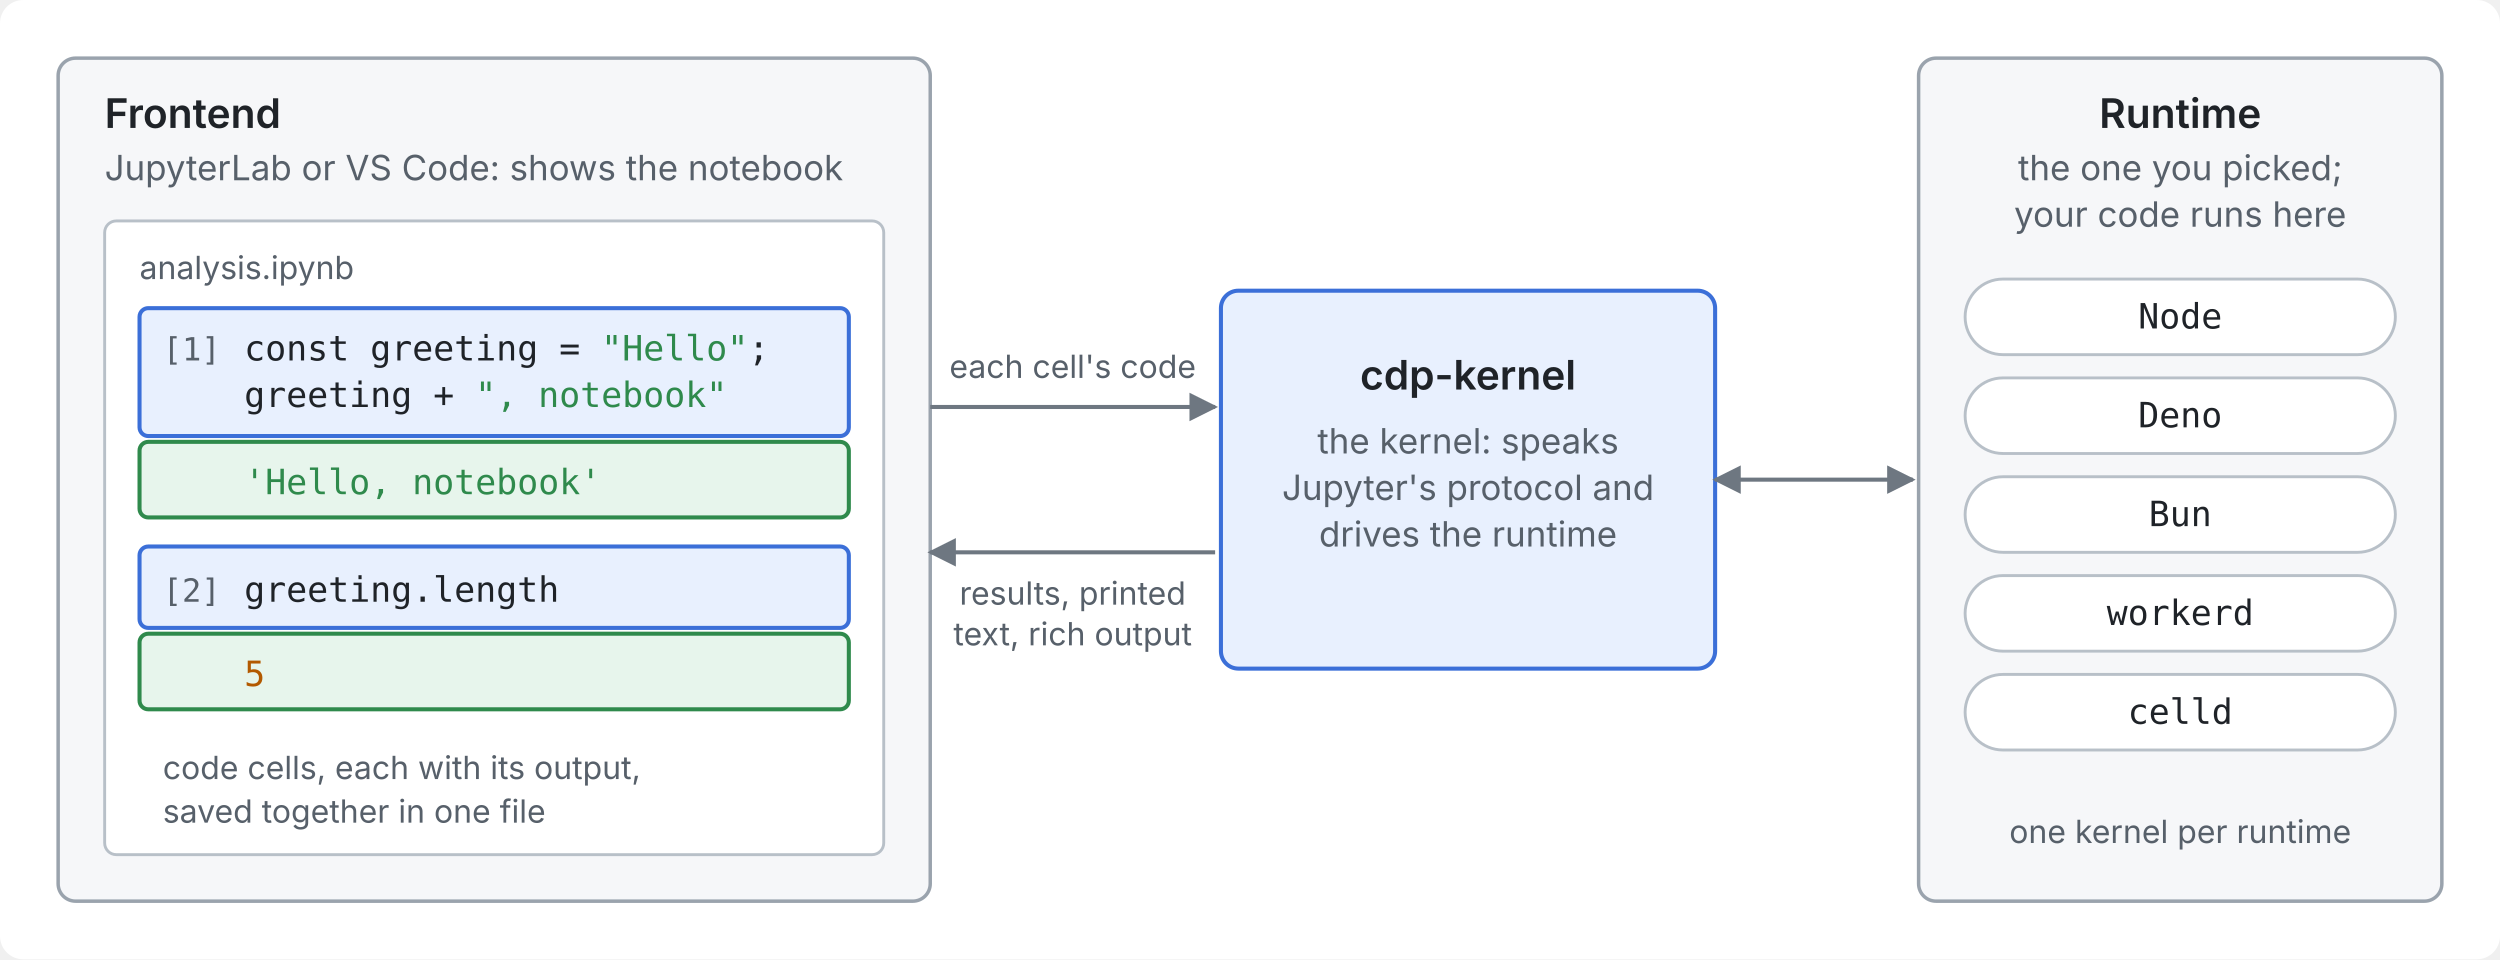
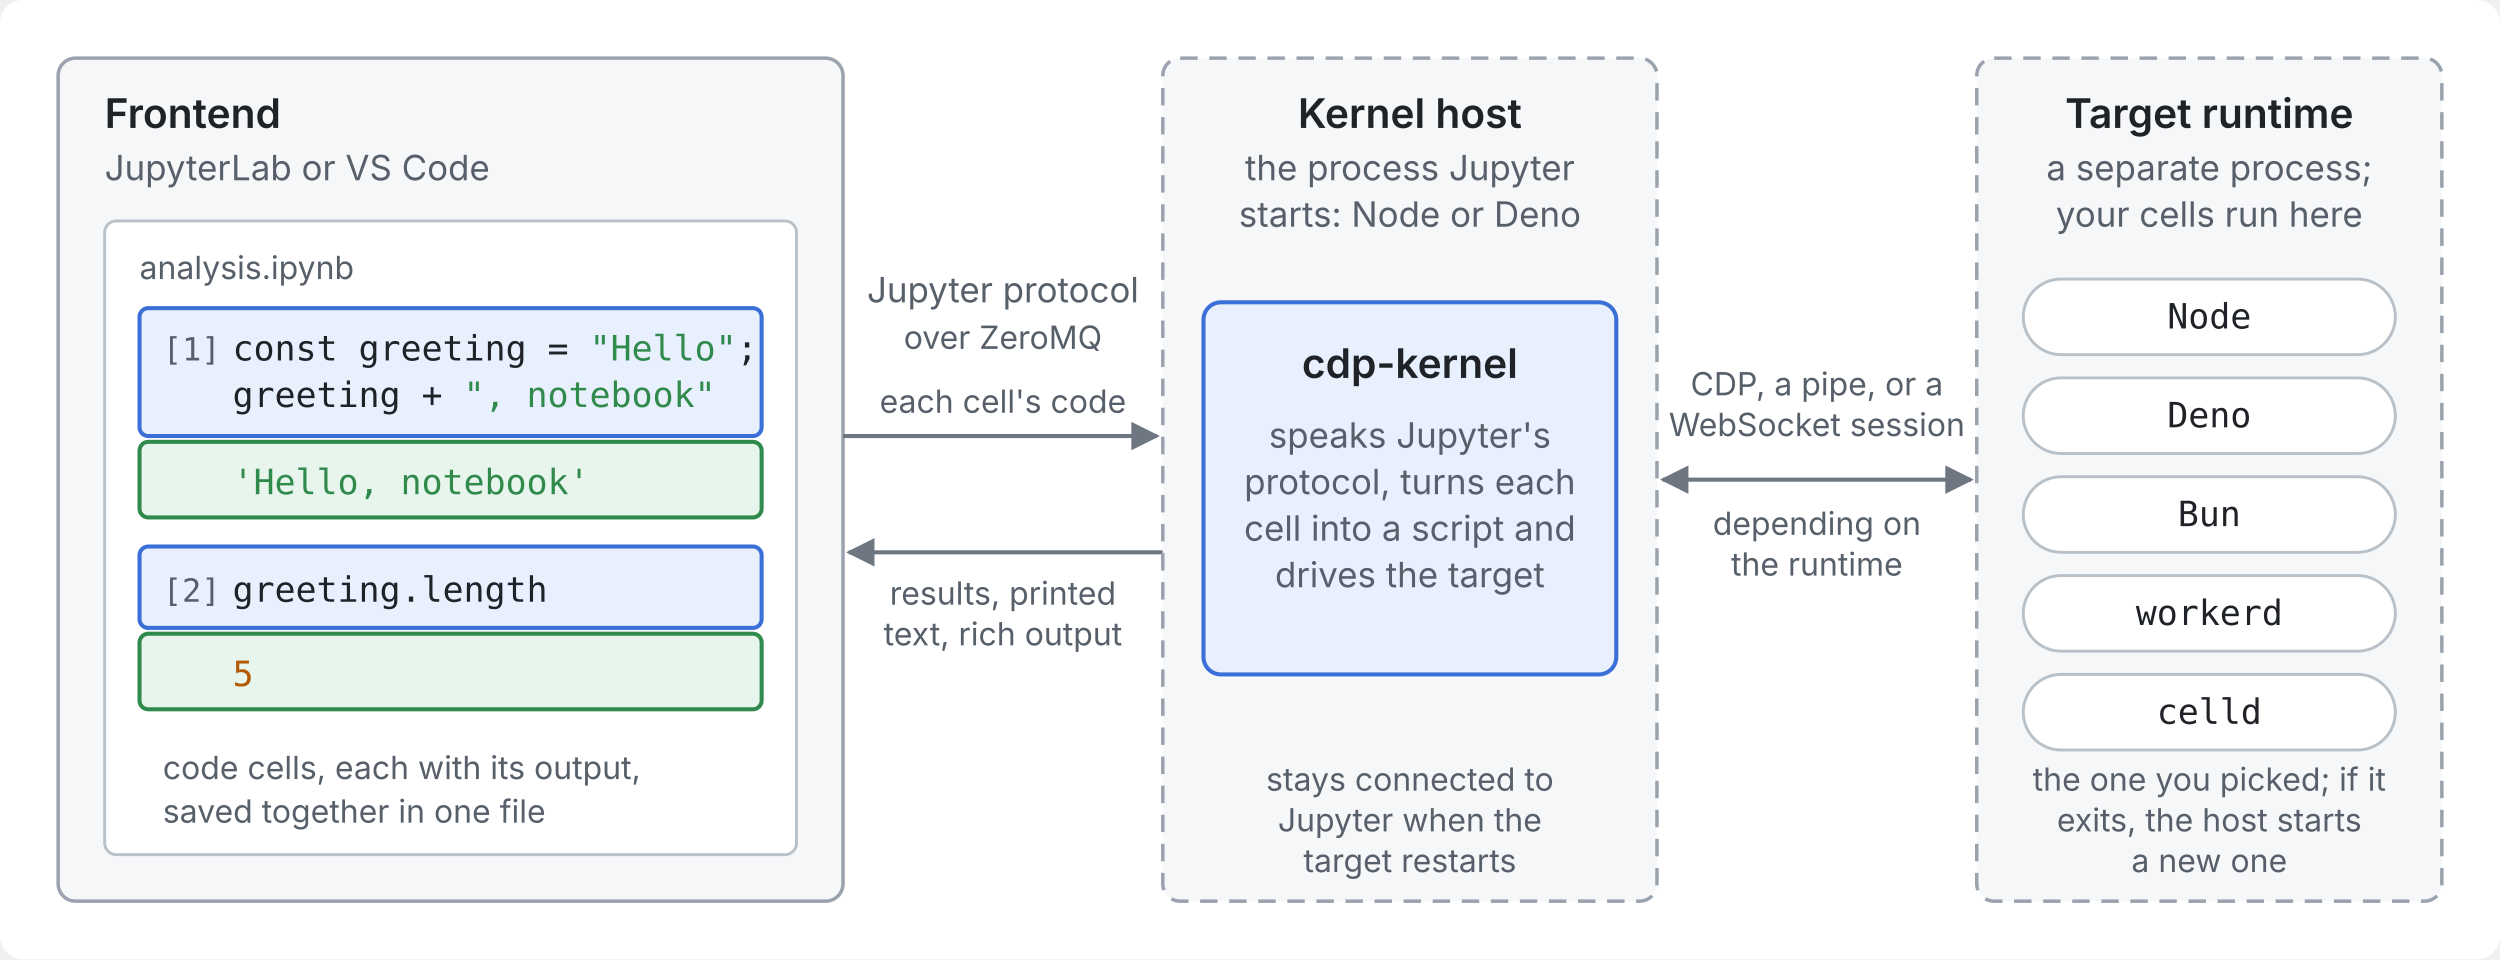
- <svg xmlns="http://www.w3.org/2000/svg" viewBox="0 0 860 330" width="860" height="330" role="img" aria-label="The frontend shows the notebook and sends each cell's code to cdp-kernel, which runs it in the runtime you picked and sends the output back">
+ <svg xmlns="http://www.w3.org/2000/svg" viewBox="0 0 860 330" width="860" height="330" role="img" aria-label="The frontend sends each cell's code to the kernel host over the Jupyter protocol. The kernel host, the process Jupyter starts, drives a target runtime in a separate process over CDP, a pipe or a WebSocket session, and the results and output come back to show under the cell.">
  <style>
    .bg { fill: #ffffff; }
    .box { fill: #f6f7f9; stroke: #9aa3ad; stroke-width: 1.2; }
    .inner { fill: #ffffff; stroke: #b8c0c8; stroke-width: 1; }
    .acc { fill: #e8f0fe; stroke: #3b6fd8; stroke-width: 1.4; }
    .warn { fill: #fdf0e6; stroke: #c96a1b; stroke-width: 1.4; }
    .ok { fill: #e7f5ec; stroke: #2f8a4c; stroke-width: 1.4; }
    .t { font: 600 14px system-ui, -apple-system, "Segoe UI", sans-serif; fill: #1f2328; }
    .s { font: 12px system-ui, -apple-system, "Segoe UI", sans-serif; fill: #57606a; }
    .m { font: 12px ui-monospace, SFMono-Regular, Menlo, Consolas, monospace; fill: #1f2328; }
    .l { font: 11px system-ui, -apple-system, "Segoe UI", sans-serif; fill: #57606a; }
    .lm { font: 11px ui-monospace, SFMono-Regular, Menlo, Consolas, monospace; fill: #57606a; }
    .str { fill: #2f8a4c; }
    .num { fill: #b35900; }
    .ln { stroke: #6e7781; stroke-width: 1.4; fill: none; }
    .ah { fill: #6e7781; }
    @media (prefers-color-scheme: dark) {
      .bg { fill: #1b1b1f; }
      .box { fill: #25262b; stroke: #5c6370; }
      .inner { fill: #1b1b1f; stroke: #4a505a; }
      .acc { fill: #1e2a44; stroke: #6b9bff; }
      .warn { fill: #3a2a1c; stroke: #e0904a; }
      .ok { fill: #1d3326; stroke: #5cc27e; }
      .t, .m { fill: #e6e8eb; }
      .s, .l, .lm { fill: #a0a7b0; }
      .str { fill: #5cc27e; }
      .num { fill: #e0904a; }
      .ln { stroke: #a0a7b0; }
      .ah { fill: #a0a7b0; }
    }
  </style>
  <defs>
    <marker id="a" viewBox="0 0 10 10" refX="9" refY="5" markerWidth="7" markerHeight="7" orient="auto-start-reverse">
      <path class="ah" d="M0,0 L10,5 L0,10 z" />
    </marker>
  </defs>
  <rect class="bg" x="0" y="0" width="860" height="330" rx="8" />
-   <rect class="box" x="20" y="20" width="300" height="290" rx="6" />
+   <rect class="box" x="20" y="20" width="270" height="290" rx="6" />
  <text class="t" x="36" y="44">Frontend</text>
-   <text class="s" x="36" y="62">JupyterLab or VS Code: shows the notebook</text>
-   <rect class="inner" x="36" y="76" width="268" height="218" rx="4" />
+   <text class="s" x="36" y="62">JupyterLab or VS Code</text>
+   <rect class="inner" x="36" y="76" width="238" height="218" rx="4" />
  <text class="l" x="48" y="96">analysis.ipynb</text>
-   <rect class="acc" x="48" y="106" width="244" height="44" rx="3" />
+   <rect class="acc" x="48" y="106" width="214" height="44" rx="3" />
  <text class="lm" x="56" y="124">[1]</text>
-   <text class="m" x="84" y="124">const greeting = <tspan class="str">"Hello"</tspan>;</text>
-   <text class="m" x="84" y="140">greeting + <tspan class="str">", notebook"</tspan>
+   <text class="m" x="80" y="124">const greeting = <tspan class="str">"Hello"</tspan>;</text>
+   <text class="m" x="80" y="140">greeting + <tspan class="str">", notebook"</tspan>
  </text>
-   <rect class="ok" x="48" y="152" width="244" height="26" rx="3" />
-   <text class="m" x="84" y="170">
+   <rect class="ok" x="48" y="152" width="214" height="26" rx="3" />
+   <text class="m" x="80" y="170">
    <tspan class="str">'Hello, notebook'</tspan>
  </text>
-   <rect class="acc" x="48" y="188" width="244" height="28" rx="3" />
+   <rect class="acc" x="48" y="188" width="214" height="28" rx="3" />
  <text class="lm" x="56" y="207">[2]</text>
-   <text class="m" x="84" y="207">greeting.length</text>
-   <rect class="ok" x="48" y="218" width="244" height="26" rx="3" />
-   <text class="m" x="84" y="236">
+   <text class="m" x="80" y="207">greeting.length</text>
+   <rect class="ok" x="48" y="218" width="214" height="26" rx="3" />
+   <text class="m" x="80" y="236">
    <tspan class="num">5</tspan>
  </text>
  <text class="l" x="56" y="268">code cells, each with its output,</text>
  <text class="l" x="56" y="283">saved together in one file</text>
-   <line class="ln" x1="320" y1="140" x2="418" y2="140" marker-end="url(#a)" />
-   <text class="l" x="369" y="130" text-anchor="middle">each cell's code</text>
-   <line class="ln" x1="320" y1="190" x2="418" y2="190" marker-start="url(#a)" />
-   <text class="l" x="369" y="208" text-anchor="middle">results, printed</text>
-   <text class="l" x="369" y="222" text-anchor="middle">text, rich output</text>
-   <rect class="acc" x="420" y="100" width="170" height="130" rx="6" />
-   <text class="t" x="505" y="134" text-anchor="middle">cdp-kernel</text>
-   <text class="s" x="505" y="156" text-anchor="middle">the kernel: speaks</text>
-   <text class="s" x="505" y="172" text-anchor="middle">Jupyter's protocol and</text>
-   <text class="s" x="505" y="188" text-anchor="middle">drives the runtime</text>
-   <line class="ln" x1="590" y1="165" x2="658" y2="165" marker-start="url(#a)" marker-end="url(#a)" />
-   <rect class="box" x="660" y="20" width="180" height="290" rx="6" />
-   <text class="t" x="750" y="44" text-anchor="middle">Runtime</text>
-   <text class="s" x="750" y="62" text-anchor="middle">the one you picked;</text>
-   <text class="s" x="750" y="78" text-anchor="middle">your code runs here</text>
-   <rect class="inner" x="676" y="96" width="148" height="26" rx="13" />
-   <text class="m" x="750" y="113" text-anchor="middle">Node</text>
-   <rect class="inner" x="676" y="130" width="148" height="26" rx="13" />
-   <text class="m" x="750" y="147" text-anchor="middle">Deno</text>
-   <rect class="inner" x="676" y="164" width="148" height="26" rx="13" />
-   <text class="m" x="750" y="181" text-anchor="middle">Bun</text>
-   <rect class="inner" x="676" y="198" width="148" height="26" rx="13" />
-   <text class="m" x="750" y="215" text-anchor="middle">workerd</text>
-   <rect class="inner" x="676" y="232" width="148" height="26" rx="13" />
-   <text class="m" x="750" y="249" text-anchor="middle">celld</text>
-   <text class="l" x="750" y="290" text-anchor="middle">one kernel per runtime</text>
+   <text class="s" x="345" y="104" text-anchor="middle">Jupyter protocol</text>
+   <text class="l" x="345" y="120" text-anchor="middle">over ZeroMQ</text>
+   <line class="ln" x1="290" y1="150" x2="398" y2="150" marker-end="url(#a)" />
+   <text class="l" x="345" y="142" text-anchor="middle">each cell's code</text>
+   <line class="ln" x1="292" y1="190" x2="400" y2="190" marker-start="url(#a)" />
+   <text class="l" x="345" y="208" text-anchor="middle">results, printed</text>
+   <text class="l" x="345" y="222" text-anchor="middle">text, rich output</text>
+   <rect class="box" x="400" y="20" width="170" height="290" rx="6" stroke-dasharray="6 4" />
+   <text class="t" x="485" y="44" text-anchor="middle">Kernel host</text>
+   <text class="s" x="485" y="62" text-anchor="middle">the process Jupyter</text>
+   <text class="s" x="485" y="78" text-anchor="middle">starts: Node or Deno</text>
+   <rect class="acc" x="414" y="104" width="142" height="128" rx="6" />
+   <text class="t" x="485" y="130" text-anchor="middle">cdp-kernel</text>
+   <text class="s" x="485" y="154" text-anchor="middle">speaks Jupyter's</text>
+   <text class="s" x="485" y="170" text-anchor="middle">protocol, turns each</text>
+   <text class="s" x="485" y="186" text-anchor="middle">cell into a script and</text>
+   <text class="s" x="485" y="202" text-anchor="middle">drives the target</text>
+   <text class="l" x="485" y="272" text-anchor="middle">stays connected to</text>
+   <text class="l" x="485" y="286" text-anchor="middle">Jupyter when the</text>
+   <text class="l" x="485" y="300" text-anchor="middle">target restarts</text>
+   <text class="l" x="625" y="136" text-anchor="middle">CDP, a pipe, or a</text>
+   <text class="l" x="625" y="150" text-anchor="middle">WebSocket session</text>
+   <line class="ln" x1="572" y1="165" x2="678" y2="165" marker-start="url(#a)" marker-end="url(#a)" />
+   <text class="l" x="625" y="184" text-anchor="middle">depending on</text>
+   <text class="l" x="625" y="198" text-anchor="middle">the runtime</text>
+   <rect class="box" x="680" y="20" width="160" height="290" rx="6" stroke-dasharray="6 4" />
+   <text class="t" x="760" y="44" text-anchor="middle">Target runtime</text>
+   <text class="s" x="760" y="62" text-anchor="middle">a separate process;</text>
+   <text class="s" x="760" y="78" text-anchor="middle">your cells run here</text>
+   <rect class="inner" x="696" y="96" width="128" height="26" rx="13" />
+   <text class="m" x="760" y="113" text-anchor="middle">Node</text>
+   <rect class="inner" x="696" y="130" width="128" height="26" rx="13" />
+   <text class="m" x="760" y="147" text-anchor="middle">Deno</text>
+   <rect class="inner" x="696" y="164" width="128" height="26" rx="13" />
+   <text class="m" x="760" y="181" text-anchor="middle">Bun</text>
+   <rect class="inner" x="696" y="198" width="128" height="26" rx="13" />
+   <text class="m" x="760" y="215" text-anchor="middle">workerd</text>
+   <rect class="inner" x="696" y="232" width="128" height="26" rx="13" />
+   <text class="m" x="760" y="249" text-anchor="middle">celld</text>
+   <text class="l" x="760" y="272" text-anchor="middle">the one you picked; if it</text>
+   <text class="l" x="760" y="286" text-anchor="middle">exits, the host starts</text>
+   <text class="l" x="760" y="300" text-anchor="middle">a new one</text>
</svg>
